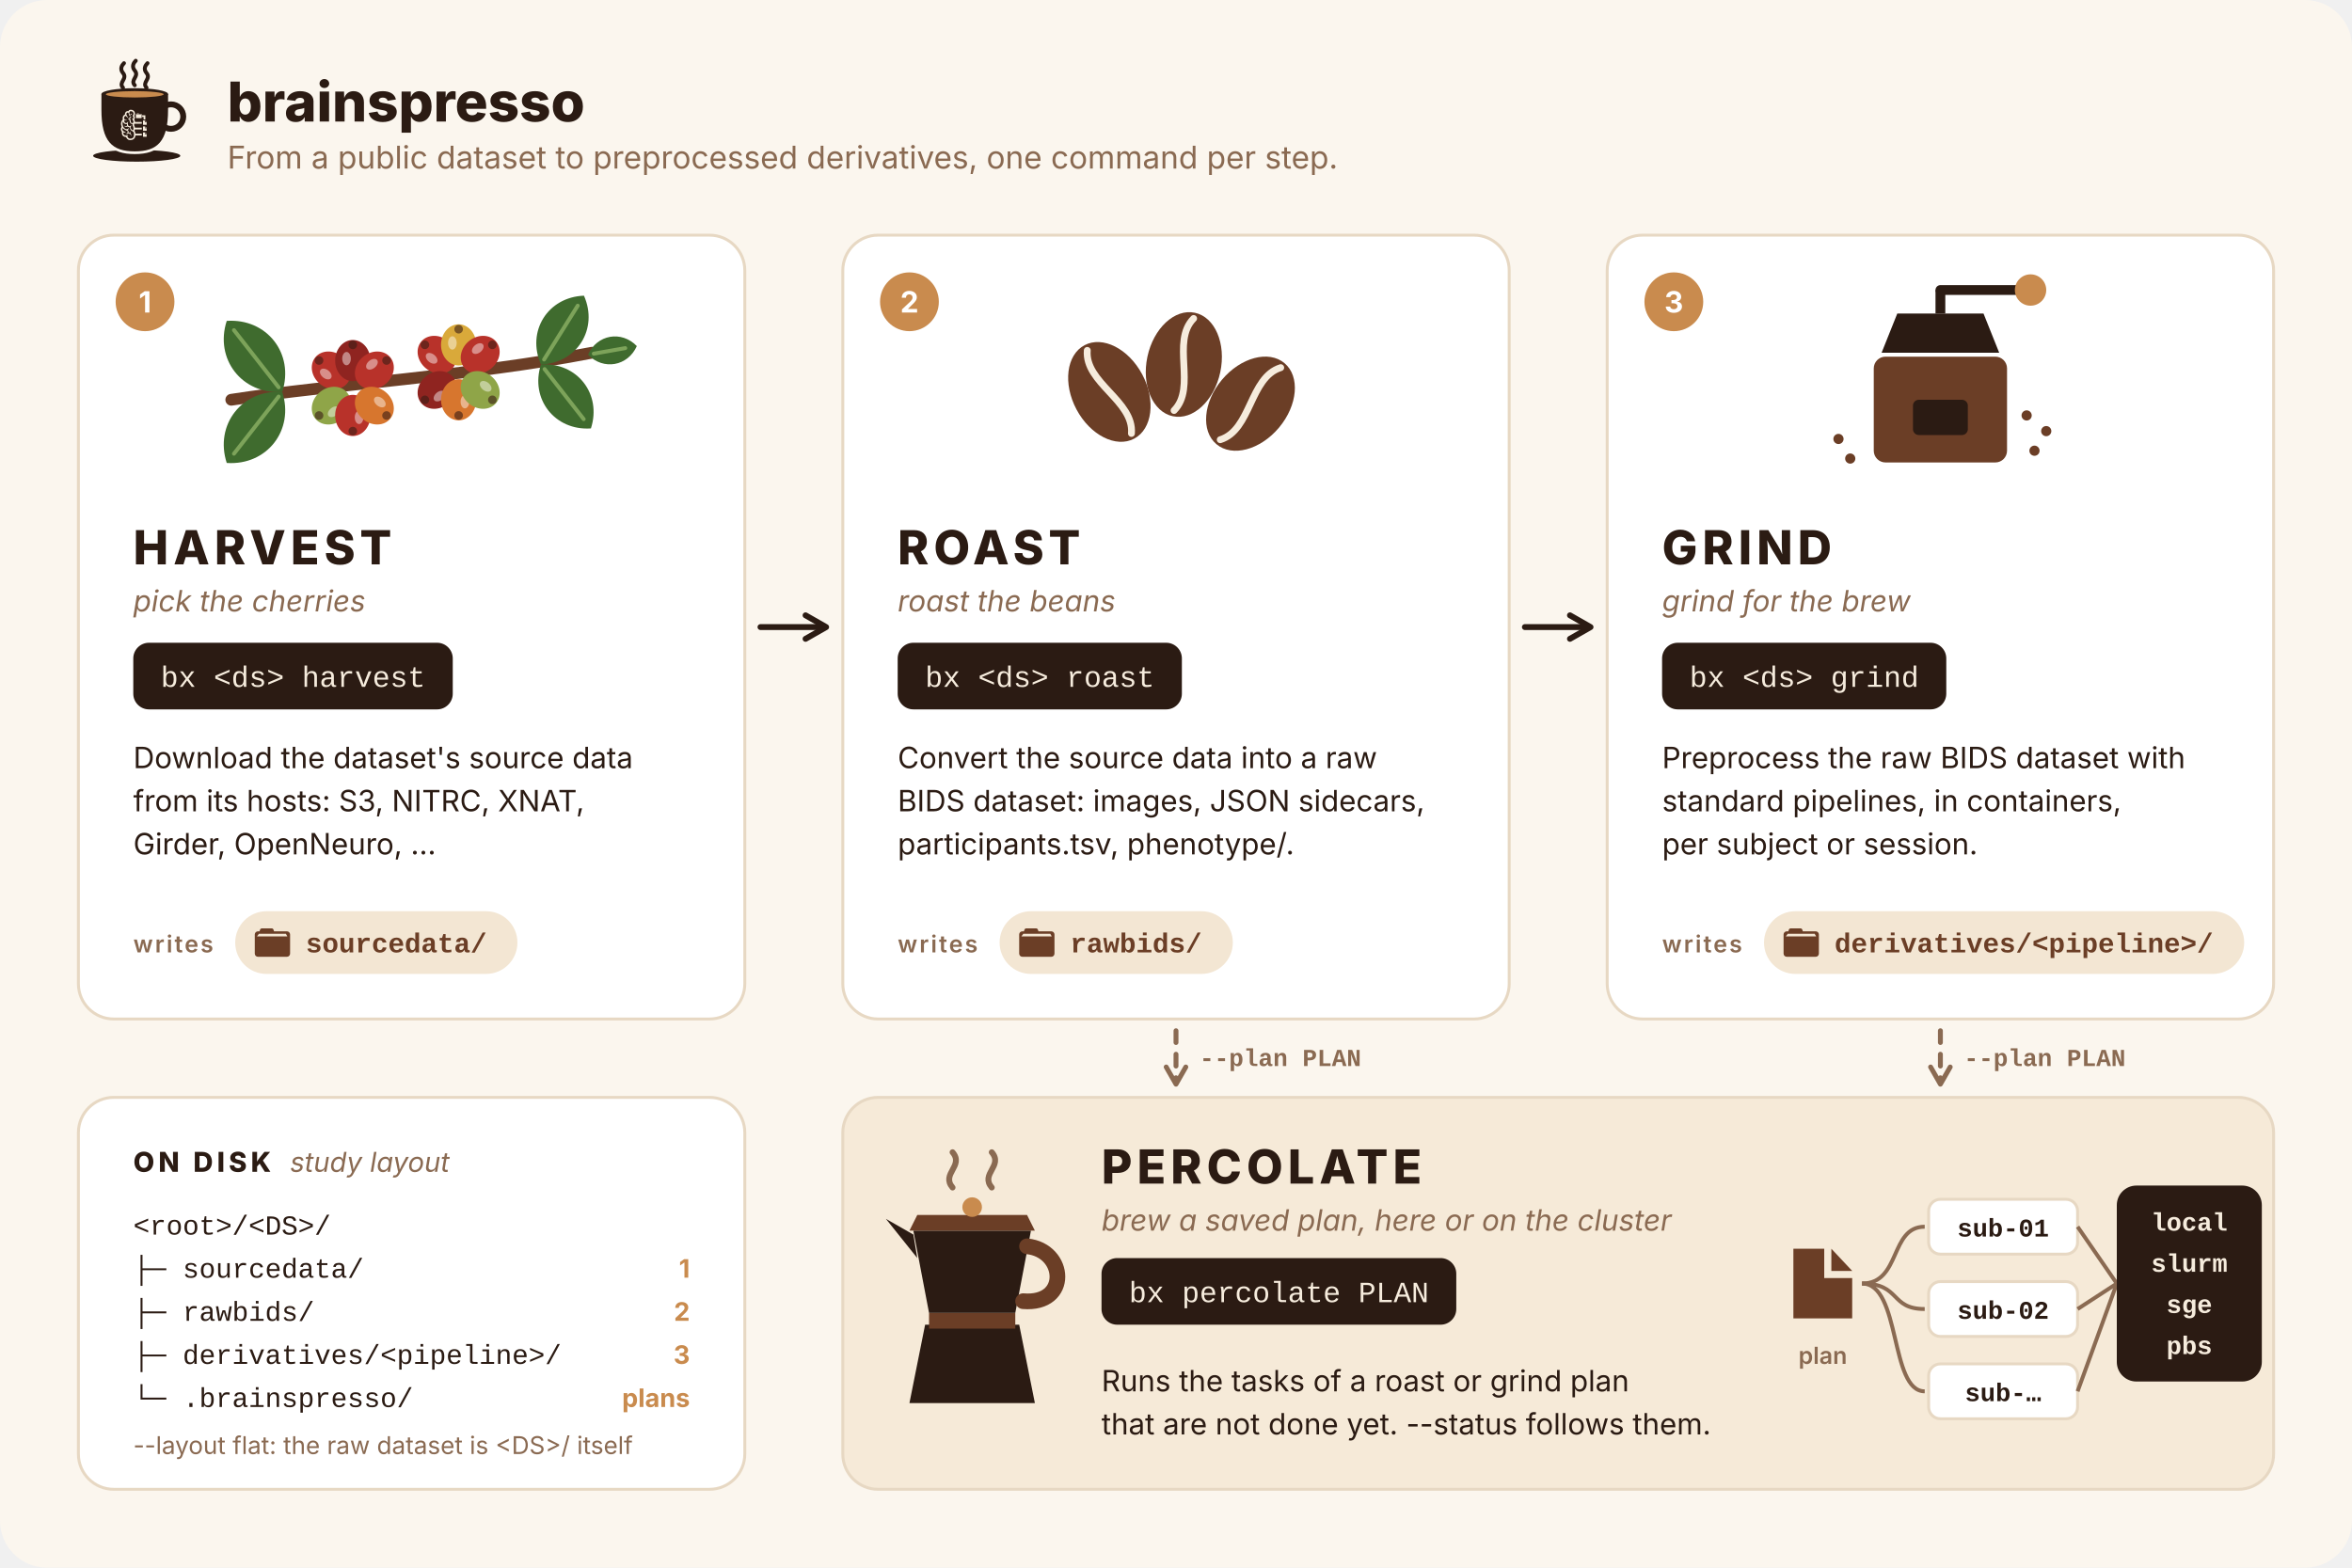
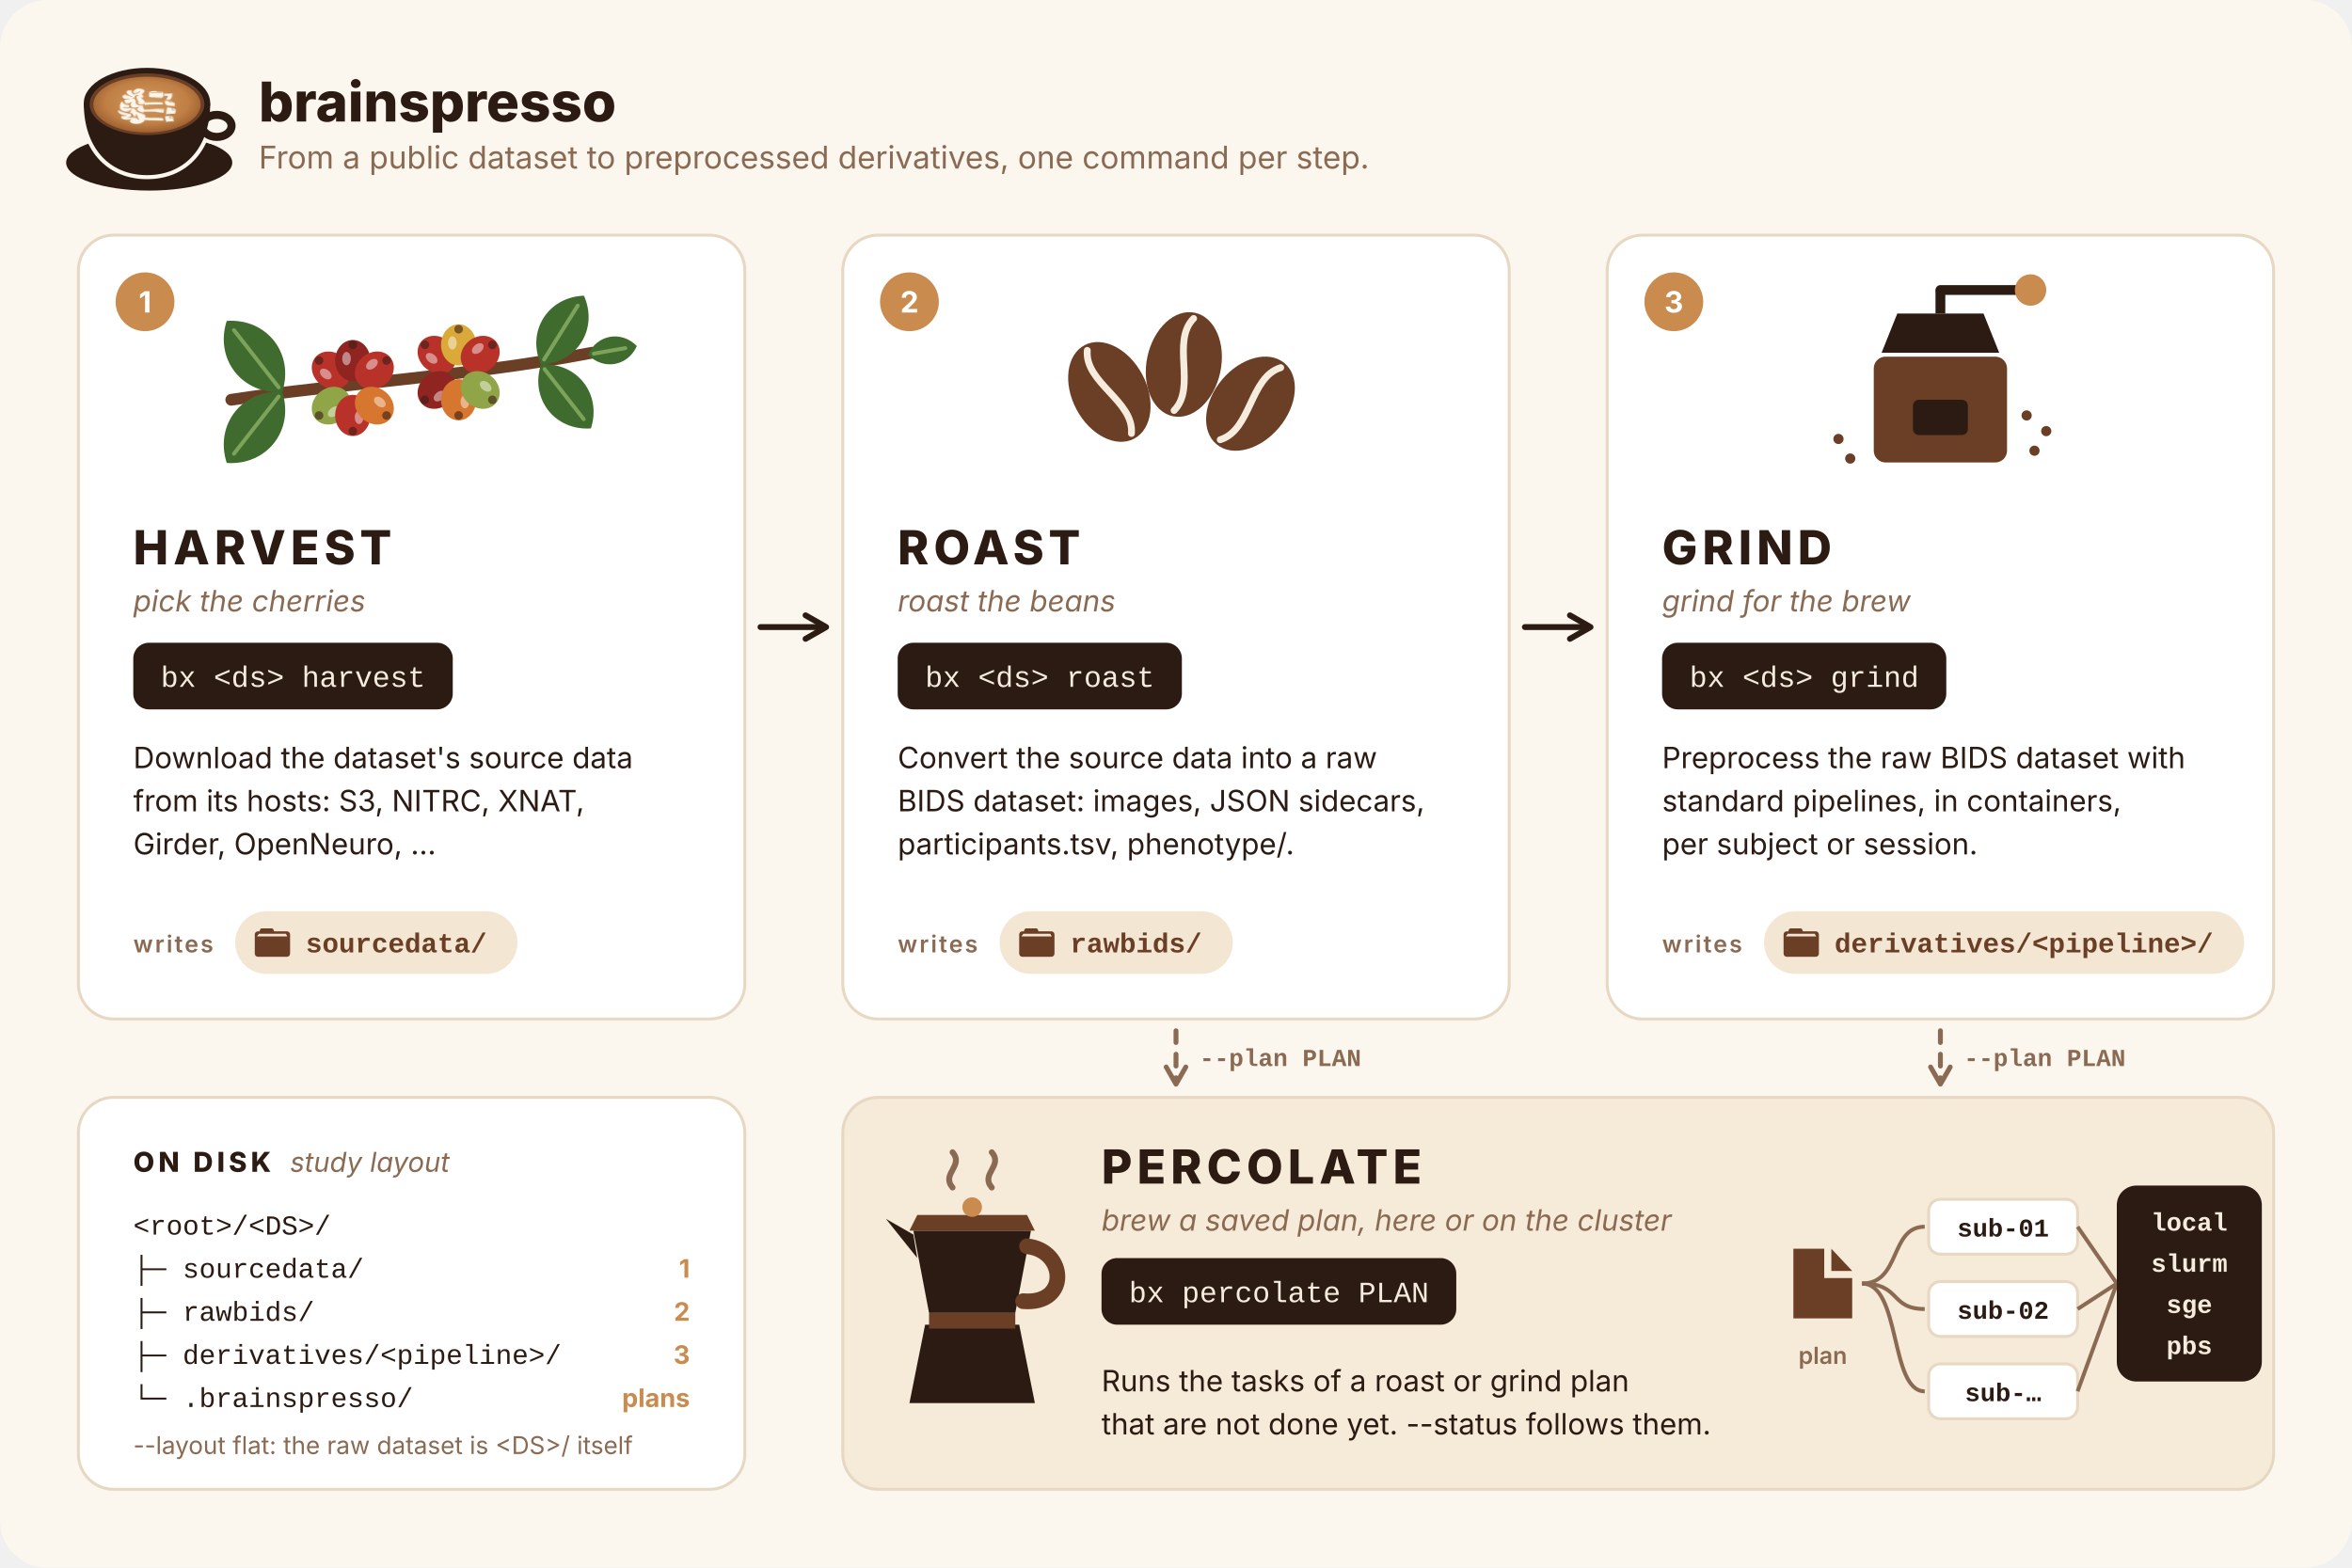
<svg xmlns="http://www.w3.org/2000/svg" viewBox="0 0 1200 800" width="1200" height="800" role="img" aria-labelledby="dg-title dg-desc">
  <style>.g-ink{fill:#6b3e26}</style>
  <defs>
    <marker id="head" viewBox="0 0 10 10" refX="7" refY="5" markerWidth="5" markerHeight="5" orient="auto-start-reverse">
      <path d="M1 1 L8 5 L1 9" fill="none" stroke="context-stroke" stroke-width="2" stroke-linecap="round" stroke-linejoin="round" />
    </marker>
  </defs>
  <rect width="1200" height="800" rx="24" fill="#fbf6ee" />
-   <svg viewBox="0 0 512 512" x="40" y="26" width="64" height="64" role="img" aria-hidden="true">
+   <svg viewBox="0 0 512 512" x="30" y="14" width="96" height="96" role="img" aria-hidden="true">
    <style>
    .ink{fill:#2b1b13} .ink-s{fill:none;stroke:#2b1b13}
    .cream{fill:#f6ecdd} .paper{fill:#f1e2cb} .crema{fill:#c98b4e} .fixed-ink{fill:#2b1b13}
    .glass{fill:#e6eceb} .coffee{fill:#6b3e26} .foam{fill:#fbf5ec}
    
  </style>
    <defs>
      <mask id="dg-saucer-gap" maskUnits="userSpaceOnUse" x="0" y="0" width="512" height="512">
        <rect width="512" height="512" fill="#fff" />
-         <path d="M94 176 H366 V240 C366 370 322 410 230 410 C138 410 94 370 94 240 Z" fill="#000" stroke="#000" stroke-width="22" stroke-linejoin="round" />
-         <circle cx="378" cy="268" r="50" fill="none" stroke="#000" stroke-width="44" />
+         <path d="M68 206 C68 326 136 402 240 402 C344 402 412 326 412 206 Z" fill="#000" stroke="#000" stroke-width="22" stroke-linejoin="round" />
+         <ellipse cx="240" cy="206" rx="172" ry="96" fill="#000" stroke="#000" stroke-width="22" />
+         <ellipse cx="430" cy="268" rx="40" ry="30" fill="none" stroke="#000" stroke-width="42" />
      </mask>
+       <filter id="dg-poured" x="-15%" y="-15%" width="130%" height="130%">
+         <feTurbulence type="fractalNoise" baseFrequency="0.016 0.024" numOctaves="2" seed="11" result="noise" />
+         <feDisplacementMap in="SourceGraphic" in2="noise" scale="16" xChannelSelector="R" yChannelSelector="G" result="wavy" />
+         <feGaussianBlur in="wavy" stdDeviation="1.0" result="foam" />
+         <feGaussianBlur in="wavy" stdDeviation="4.0" result="spread" />
+         <feComponentTransfer in="spread" result="halo">
+           <feFuncA type="linear" slope="0.3" />
+         </feComponentTransfer>
+         <feMerge>
+           <feMergeNode in="halo" />
+           <feMergeNode in="foam" />
+         </feMerge>
+       </filter>
+       <radialGradient id="dg-latte" cx="50%" cy="46%" r="55%">
+         <stop offset="0" stop-color="#d39a5e" />
+         <stop offset=".7" stop-color="#bf7f45" />
+         <stop offset="1" stop-color="#9d5f2f" />
+       </radialGradient>
    </defs>
    <g>
-       <path class="ink-s" stroke-width="16" stroke-linecap="round" d="M182 150 c-20 -22 20 -36 0 -60 c-14 -17 -4 -32 4 -40" />
-       <path class="ink-s" stroke-width="16" stroke-linecap="round" d="M230 140 c-20 -22 20 -36 0 -60 c-14 -17 -4 -32 4 -40" />
-       <path class="ink-s" stroke-width="16" stroke-linecap="round" d="M278 150 c-20 -22 20 -36 0 -60 c-14 -17 -4 -32 4 -40" />
-       <ellipse class="ink" cx="238" cy="428" rx="178" ry="24" mask="url(#dg-saucer-gap)" />
-       <circle class="ink-s" cx="378" cy="268" r="50" stroke-width="24" />
-       <path class="ink" d="M94 176 H366 V240 C366 370 322 410 230 410 C138 410 94 370 94 240 Z" />
-       <ellipse class="ink" cx="230" cy="176" rx="136" ry="24" />
-       <ellipse class="crema" cx="230" cy="177" rx="118" ry="13" />
-       <g class="cream" transform="translate(173.37 240.00) scale(0.5805)">
-         <path d="M147.27,98.15V85.94H99a16.35,16.35,0,0,0-1.1-7.81c-1.37-3.24-3.18-7.09-4.5-9.81,2.73-3.16,5.34-7.95,4.88-13.57a27.26,27.26,0,0,0-3.62-11.52c3-5.72,8-18.19.86-29.78C89.66,3.91,80.08,1.16,74.9.38,67.77-.7,61.14.56,57.6,3.66a26.25,26.25,0,0,0-5.39,6.5C46.34,9,38.3,9.74,32.72,17.42a22.13,22.13,0,0,0-4,16.11A25.47,25.47,0,0,0,12.81,55.59,28,28,0,0,0,14.3,68.36C6.77,74.8-1.95,88,2,107a76.71,76.71,0,0,0,3.47,12.74C2.94,124-1,132.1.22,140.52c1,6.71,4.89,12,7.48,14.9-1,5.81-2.09,18.51,6.18,27.49,6.82,7.37,16.23,8.61,22.51,8.46,2.54,7,9.24,20,24.54,21.85a54.14,54.14,0,0,0,6.06.38c16.88,0,27.45-9.2,31.57-17.82a45.94,45.94,0,0,0,4.15-15.18h44.56V168.39H102.5c-.1-.69-.15-1.35-.27-2-1.52-9.6-3.86-15.09-6.34-18.1a66.62,66.62,0,0,0,2.51-10h48.87V126H98.82v-.09a53.7,53.7,0,0,0-6.34-18.65,21.52,21.52,0,0,0,2.27-9.13ZM23.1,56.47c.7-8.19,5.77-11.76,9.27-13.26,5.62,0,12.41,16,21.17,13.26C48.22,52,44.78,48.14,39.65,35.11c-.09-.24-2.46-6.28,1.41-11.62,3.39-4.67,8.56-3.52,10.71-2.78,5.58,3.13,3,23.47,10.08,20.5s17.58-9,14.84-15.34C73.6,26.22,67.08,38,62.11,33c-4.17-4.17-3.22-12-2-15.62a16.41,16.41,0,0,1,4.25-5.93c.63-.49,4.15-1.67,9.39-.78,3.32.57,9.37,2.38,12.94,8.19,5.84,9.53-2.33,21.49-2.4,21.59a5.23,5.23,0,0,0,.3,6.34A16.9,16.9,0,0,1,88,55.57c.33,4.18-3.94,7.49-4,7.49-2.63.44-5.68-5.6-5.68-5.6a27.46,27.46,0,0,0,4.14,12.08s3.67,7.35,5.88,12.59c.92,2.19.08,5.47-1.39,8.4a.2.2,0,0,1,0-.08c-3.44,3.74-8.61,4.6-12.76,1.87s-3.81-5.83-5.83-15.72a38.21,38.21,0,0,0-1-3.86h0S64.57,61.9,66,56.74c1-3.53,3.39-6.75,9.64-6.18-3.36-5.85-10.46-4.76-13.83-.24-3,4.09-2.92,10.21-1.89,13.16-7-3.83-12.06,1.94-12.06,1.94s6.33.14,10.12,4.16c1.9,2,3,4.53,3.85,12s5.6,15.51,11.48,17.51A27.25,27.25,0,0,0,84,100.53a16,16,0,0,1-1.81,4,5.23,5.23,0,0,0,0,5.8,43.79,43.79,0,0,1,6.3,17c.86,6.5-1.22,14-2.59,18-7.83-1.29-16.46-11.92-17.52-19.37A12.54,12.54,0,0,0,67.29,122h.14c4.87-.51,5.52-14.13,5.52-14.13S66.4,119.41,56.26,115c-5.75-2.59-7.18-12.48-7.75-18.36-.55-5.72,3.49-13,3.71-13.47-.38.23-6.64,4.09-8.59,7.29s-5,4.18-11.62,2.6S21.4,78.61,25.06,73.39a5.28,5.28,0,0,0,.28-.48,3.54,3.54,0,0,0,.27-.32c2.31-1.76,12.12,3.12,18-2.67-13.62,0-19.22-4.35-19.22-4.35C23.76,64.45,22.66,61.63,23.1,56.47ZM89.22,191.33c-3.1,6.51-12,13.47-27,11.64-11.62-1.43-15.81-13.78-16.77-17.24a73.64,73.64,0,0,0,6.1-8.35A114.87,114.87,0,0,1,38,180.94c-3.81.31-11.69.23-16.55-5C17,171.08,17,163.76,17.57,159.27c6.25,2.22,12.54,1.84,17.89-3.87-6.23.19-13.64-1.28-19.49-6.27-1.5-1.52-4.88-5.37-5.52-10-.56-3.9.89-8.21,2.49-11.49,2.65,5.58,10.86,10.21,17.36,14.31,7.26,4.59,17.35,5.56,17.77,11.75.94,13.28-17.51,17.91-17.51,17.91,6.46-.06,16.54-1.52,19.65-5.1,3.84-.38,10,1.44,14.8,5.08,5.92,4.5,9.08,14.44,9.08,14.44,1.62-6.49-2.87-14.91-5.73-19.7s-3-14.15-3-14.15-4.31,6.12-3.73,11.2c-1.51-1.81-5.34-2.34-8.23-2.49A22.57,22.57,0,0,0,54.59,152c-.17-2.62-3.37-5.73-7.6-8.7,6.49-1.85,10.89-12.4,4.87-14.67,0,2-3.37,10.67-17.28,7.47-.8-.4-1.56-.76-2.28-1.11a34.41,34.41,0,0,1-15.59-15.16c-.55-1.22-1-2.36-1.48-3.58-.38-.82-1.51-3.62-3.13-11.4-2.13-10.28.46-17.75,3.74-22.74-.48,8.42,7.79,15.35,13.45,17.93,6.3,2.85,13.2-1.59,13.62,2.15s2,4.72.57,8.89-10,6.16-19.64,1.15c-.29,9,21.22,9.6,24.52,5.73,1.16,3.74,9.33,3.74,13.07,6.75s4.87,16.34,9.31,19.94,13.78,7.6,18.65,13.34c.14.15.25.28.36.42A51.81,51.81,0,0,1,92,168C93.43,176.66,92.48,184.51,89.22,191.33Z" />
-         <polygon points="181.32 85.18 181.32 85.21 172.16 85.21 172.16 75.44 181.32 85.18" />
-         <polygon points="169.03 88.34 181.32 88.34 181.32 106.07 155.47 106.07 155.47 75.44 169.03 75.44 169.03 88.34" />
-         <polygon points="181.32 127.09 181.32 127.13 172.16 127.13 172.16 117.35 181.32 127.09" />
-         <polygon points="169.03 130.25 181.32 130.25 181.32 147.99 155.47 147.99 155.47 117.35 169.03 117.35 169.03 130.25" />
-         <polygon points="181.32 169.24 181.32 169.28 172.16 169.28 172.16 159.5 181.32 169.24" />
-         <polygon points="169.03 172.4 181.32 172.4 181.32 190.13 155.47 190.13 155.47 159.5 169.03 159.5 169.03 172.4" />
-         <path d="M142.7,29.61H127.82l-.61-1.85A2.3,2.3,0,0,0,125,26.18H113.83a2.3,2.3,0,0,0-2.19,1.6l-.59,1.83h-1.83a3.65,3.65,0,0,0-3.65,3.64V55.31A3.65,3.65,0,0,0,109.22,59H142.7a3.63,3.63,0,0,0,3.63-3.64V33.25A3.63,3.63,0,0,0,142.7,29.61Zm-34.56,5.83,2.23-3H141.5l1.65,3Z" />
-         <polygon points="172.06 38.9 172.06 68.3 159.85 68.3 159.85 51.11 149.43 51.11 149.43 38.9 172.06 38.9" />
+       <ellipse class="ink" cx="246" cy="368" rx="226" ry="76" mask="url(#dg-saucer-gap)" />
+       <ellipse class="ink-s" cx="430" cy="268" rx="40" ry="30" stroke-width="22" />
+       <path class="ink" d="M68 206 C68 326 136 402 240 402 C344 402 412 326 412 206 Z" />
+       <ellipse class="ink" cx="240" cy="206" rx="172" ry="96" />
+       <ellipse class="coffee" cx="240" cy="209" rx="156" ry="84" />
+       <ellipse fill="url(#dg-latte)" cx="240" cy="210" rx="146" ry="76" />
+       <g filter="url(#dg-poured)" transform="translate(240 214) scale(1 0.558) translate(-240 -214)">
+         <g class="foam" transform="translate(152.51 118.00) scale(0.8989)">
+           <path fill-rule="evenodd" d="M23.1,56.47c.7-8.19,5.77-11.76,9.27-13.26,5.62,0,12.41,16,21.17,13.26C48.22,52,44.78,48.14,39.65,35.11c-.09-.24-2.46-6.28,1.41-11.62,3.39-4.67,8.56-3.52,10.71-2.78,5.58,3.13,3,23.47,10.08,20.5s17.58-9,14.84-15.34C73.6,26.22,67.08,38,62.11,33c-4.17-4.17-3.22-12-2-15.62a16.41,16.41,0,0,1,4.25-5.93c.63-.49,4.15-1.67,9.39-.78,3.32.57,9.37,2.38,12.94,8.19,5.84,9.53-2.33,21.49-2.4,21.59a5.23,5.23,0,0,0,.3,6.34A16.9,16.9,0,0,1,88,55.57c.33,4.18-3.94,7.49-4,7.49-2.63.44-5.68-5.6-5.68-5.6a27.46,27.46,0,0,0,4.14,12.08s3.67,7.35,5.88,12.59c.92,2.19.08,5.47-1.39,8.4a.2.2,0,0,1,0-.08c-3.44,3.74-8.61,4.6-12.76,1.87s-3.81-5.83-5.83-15.72a38.21,38.21,0,0,0-1-3.86h0S64.57,61.9,66,56.74c1-3.53,3.39-6.75,9.64-6.18-3.36-5.85-10.46-4.76-13.83-.24-3,4.09-2.92,10.21-1.89,13.16-7-3.83-12.06,1.94-12.06,1.94s6.33.14,10.12,4.16c1.9,2,3,4.53,3.85,12s5.6,15.51,11.48,17.51A27.25,27.25,0,0,0,84,100.53a16,16,0,0,1-1.81,4,5.23,5.23,0,0,0,0,5.8,43.79,43.79,0,0,1,6.3,17c.86,6.5-1.22,14-2.59,18-7.83-1.29-16.46-11.92-17.52-19.37A12.54,12.54,0,0,0,67.29,122h.14c4.87-.51,5.52-14.13,5.52-14.13S66.4,119.41,56.26,115c-5.75-2.59-7.18-12.48-7.75-18.36-.55-5.72,3.49-13,3.71-13.47-.38.23-6.64,4.09-8.59,7.29s-5,4.18-11.62,2.6S21.4,78.61,25.06,73.39a5.28,5.28,0,0,0,.28-.48,3.54,3.54,0,0,0,.27-.32c2.31-1.76,12.12,3.12,18-2.67-13.62,0-19.22-4.35-19.22-4.35C23.76,64.45,22.66,61.63,23.1,56.47ZM89.22,191.33c-3.1,6.51-12,13.47-27,11.64-11.62-1.43-15.81-13.78-16.77-17.24a73.64,73.64,0,0,0,6.1-8.35A114.87,114.87,0,0,1,38,180.94c-3.81.31-11.69.23-16.55-5C17,171.08,17,163.76,17.57,159.27c6.25,2.22,12.54,1.84,17.89-3.87-6.23.19-13.64-1.28-19.49-6.27-1.5-1.52-4.88-5.37-5.52-10-.56-3.9.89-8.21,2.49-11.49,2.65,5.58,10.86,10.21,17.36,14.31,7.26,4.59,17.35,5.56,17.77,11.75.94,13.28-17.51,17.91-17.51,17.91,6.46-.06,16.54-1.52,19.65-5.1,3.84-.38,10,1.44,14.8,5.08,5.92,4.5,9.08,14.44,9.08,14.44,1.62-6.49-2.87-14.91-5.73-19.7s-3-14.15-3-14.15-4.31,6.12-3.73,11.2c-1.51-1.81-5.34-2.34-8.23-2.49A22.57,22.57,0,0,0,54.59,152c-.17-2.62-3.37-5.73-7.6-8.7,6.49-1.85,10.89-12.4,4.87-14.67,0,2-3.37,10.67-17.28,7.47-.8-.4-1.56-.76-2.28-1.11a34.41,34.41,0,0,1-15.59-15.16c-.55-1.22-1-2.36-1.48-3.58-.38-.82-1.51-3.62-3.13-11.4-2.13-10.28.46-17.75,3.74-22.74-.48,8.42,7.79,15.35,13.45,17.93,6.3,2.85,13.2-1.59,13.62,2.15s2,4.72.57,8.89-10,6.16-19.64,1.15c-.29,9,21.22,9.6,24.52,5.73,1.16,3.74,9.33,3.74,13.07,6.75s4.87,16.34,9.31,19.94,13.78,7.6,18.65,13.34c.14.15.25.28.36.42A51.81,51.81,0,0,1,92,168C93.43,176.66,92.48,184.51,89.22,191.33Z" />
+           <rect x="88" y="85.94" width="59.27" height="12.21" />
+           <rect x="88" y="126" width="59.27" height="12.21" />
+           <rect x="88" y="168.39" width="59.27" height="12.21" />
+           <polygon points="181.32 85.18 181.32 85.21 172.16 85.21 172.16 75.44 181.32 85.18" />
+           <polygon points="169.03 88.34 181.32 88.34 181.32 106.07 155.47 106.07 155.47 75.44 169.03 75.44 169.03 88.34" />
+           <polygon points="181.32 127.09 181.32 127.13 172.16 127.13 172.16 117.35 181.32 127.09" />
+           <polygon points="169.03 130.25 181.32 130.25 181.32 147.99 155.47 147.99 155.47 117.35 169.03 117.35 169.03 130.25" />
+           <polygon points="181.32 169.24 181.32 169.28 172.16 169.28 172.16 159.5 181.32 169.24" />
+           <polygon points="169.03 172.4 181.32 172.4 181.32 190.13 155.47 190.13 155.47 159.5 169.03 159.5 169.03 172.4" />
+           <path d="M142.7,29.61H127.82l-.61-1.85A2.3,2.3,0,0,0,125,26.18H113.83a2.3,2.3,0,0,0-2.19,1.6l-.59,1.83h-1.83a3.65,3.65,0,0,0-3.65,3.64V55.31A3.65,3.65,0,0,0,109.22,59H142.7a3.63,3.63,0,0,0,3.63-3.64V33.25A3.63,3.63,0,0,0,142.7,29.61Zm-34.56,5.83,2.23-3H141.5l1.65,3Z" />
+           <polygon points="172.06 38.9 172.06 68.3 159.85 68.3 159.85 51.11 149.43 51.11 149.43 38.9 172.06 38.9" />
+         </g>
      </g>
    </g>
  </svg>
-   <text x="116" y="62" font-family="Inter, 'Helvetica Neue', Helvetica, Arial, sans-serif" font-size="28" font-weight="800" fill="#2b1b13" text-anchor="start">brainspresso</text>
-   <text x="116" y="86" font-family="Inter, 'Helvetica Neue', Helvetica, Arial, sans-serif" font-size="16" font-weight="400" fill="#8a6a52" text-anchor="start">From a public dataset to preprocessed derivatives, one command per step.</text>
+   <text x="132" y="62" font-family="Inter, 'Helvetica Neue', Helvetica, Arial, sans-serif" font-size="28" font-weight="800" fill="#2b1b13" text-anchor="start">brainspresso</text>
+   <text x="132" y="86" font-family="Inter, 'Helvetica Neue', Helvetica, Arial, sans-serif" font-size="16" font-weight="400" fill="#8a6a52" text-anchor="start">From a public dataset to preprocessed derivatives, one command per step.</text>
  <rect x="40" y="120" width="340" height="400" rx="18" fill="#ffffff" stroke="#e7d8c3" stroke-width="1.5" />
  <g transform="translate(210.0 194)">
    <path d="M-92 10 C-40 2 30 -2 92 -14" fill="none" stroke="#6b3e26" stroke-width="6" stroke-linecap="round" />
    <g transform="translate(-66 6) rotate(-128)">
      <path d="M0 0 C11.5 -17.0 34.5 -17.0 46.0 0 C34.5 17.0 11.5 17.0 0 0Z" fill="#3f6b2e" />
      <path d="M3 0 L40.0 0" stroke="#7da35a" stroke-width="2" stroke-linecap="round" />
    </g>
    <g transform="translate(-66 6) rotate(128)">
      <path d="M0 0 C11.5 -17.0 34.5 -17.0 46.0 0 C34.5 17.0 11.5 17.0 0 0Z" fill="#3f6b2e" />
      <path d="M3 0 L40.0 0" stroke="#7da35a" stroke-width="2" stroke-linecap="round" />
    </g>
    <g transform="translate(66 -8) rotate(-58)">
      <path d="M0 0 C10.35 -15.3 31.05 -15.3 41.4 0 C31.05 15.3 10.35 15.3 0 0Z" fill="#3f6b2e" />
      <path d="M3 0 L35.4 0" stroke="#7da35a" stroke-width="2" stroke-linecap="round" />
    </g>
    <g transform="translate(66 -8) rotate(52)">
      <path d="M0 0 C10.35 -15.3 31.05 -15.3 41.4 0 C31.05 15.3 10.35 15.3 0 0Z" fill="#3f6b2e" />
      <path d="M3 0 L35.4 0" stroke="#7da35a" stroke-width="2" stroke-linecap="round" />
    </g>
    <g transform="translate(90 -13) rotate(-10)">
      <path d="M0 0 C6.325 -9.35 18.975 -9.35 25.3 0 C18.975 9.35 6.325 9.35 0 0Z" fill="#3f6b2e" />
      <path d="M3 0 L19.3 0" stroke="#7da35a" stroke-width="2" stroke-linecap="round" />
    </g>
    <g transform="translate(-41 -5) rotate(-51)">
      <ellipse rx="9" ry="10.5" fill="#b8322a" />
      <circle cy="-8" r="2.2" fill="#3a1d14" opacity=".6" />
      <ellipse cx="-3.2" cy="-1" rx="2.2" ry="3.4" fill="#fff" opacity=".45" />
    </g>
    <g transform="translate(-30 -10) rotate(0)">
      <ellipse rx="9" ry="10.5" fill="#8f2420" />
      <circle cy="-8" r="2.2" fill="#3a1d14" opacity=".6" />
      <ellipse cx="-3.2" cy="-1" rx="2.2" ry="3.4" fill="#fff" opacity=".45" />
    </g>
    <g transform="translate(-19 -5) rotate(51)">
      <ellipse rx="9" ry="10.5" fill="#b8322a" />
      <circle cy="-8" r="2.2" fill="#3a1d14" opacity=".6" />
      <ellipse cx="-3.2" cy="-1" rx="2.2" ry="3.4" fill="#fff" opacity=".45" />
    </g>
    <g transform="translate(-41 13) rotate(-129)">
      <ellipse rx="9" ry="10.5" fill="#8fa548" />
      <circle cy="-8" r="2.2" fill="#3a1d14" opacity=".6" />
      <ellipse cx="-3.2" cy="-1" rx="2.2" ry="3.4" fill="#fff" opacity=".45" />
    </g>
    <g transform="translate(-30 18) rotate(180)">
      <ellipse rx="9" ry="10.5" fill="#b8322a" />
      <circle cy="-8" r="2.2" fill="#3a1d14" opacity=".6" />
      <ellipse cx="-3.2" cy="-1" rx="2.2" ry="3.4" fill="#fff" opacity=".45" />
    </g>
    <g transform="translate(-19 13) rotate(129)">
      <ellipse rx="9" ry="10.5" fill="#d7762e" />
      <circle cy="-8" r="2.2" fill="#3a1d14" opacity=".6" />
      <ellipse cx="-3.2" cy="-1" rx="2.2" ry="3.4" fill="#fff" opacity=".45" />
    </g>
    <g transform="translate(13 -13) rotate(-51)">
      <ellipse rx="9" ry="10.5" fill="#b8322a" />
      <circle cy="-8" r="2.2" fill="#3a1d14" opacity=".6" />
      <ellipse cx="-3.2" cy="-1" rx="2.2" ry="3.4" fill="#fff" opacity=".45" />
    </g>
    <g transform="translate(24 -18) rotate(0)">
      <ellipse rx="9" ry="10.5" fill="#d9a93a" />
      <circle cy="-8" r="2.2" fill="#3a1d14" opacity=".6" />
      <ellipse cx="-3.2" cy="-1" rx="2.2" ry="3.4" fill="#fff" opacity=".45" />
    </g>
    <g transform="translate(35 -13) rotate(51)">
      <ellipse rx="9" ry="10.5" fill="#b8322a" />
      <circle cy="-8" r="2.2" fill="#3a1d14" opacity=".6" />
      <ellipse cx="-3.2" cy="-1" rx="2.2" ry="3.4" fill="#fff" opacity=".45" />
    </g>
    <g transform="translate(13 5) rotate(-129)">
      <ellipse rx="9" ry="10.5" fill="#8f2420" />
      <circle cy="-8" r="2.2" fill="#3a1d14" opacity=".6" />
      <ellipse cx="-3.2" cy="-1" rx="2.2" ry="3.4" fill="#fff" opacity=".45" />
    </g>
    <g transform="translate(24 10) rotate(180)">
      <ellipse rx="9" ry="10.5" fill="#d7762e" />
      <circle cy="-8" r="2.2" fill="#3a1d14" opacity=".6" />
      <ellipse cx="-3.2" cy="-1" rx="2.2" ry="3.4" fill="#fff" opacity=".45" />
    </g>
    <g transform="translate(35 5) rotate(129)">
      <ellipse rx="9" ry="10.5" fill="#8fa548" />
      <circle cy="-8" r="2.2" fill="#3a1d14" opacity=".6" />
      <ellipse cx="-3.2" cy="-1" rx="2.2" ry="3.4" fill="#fff" opacity=".45" />
    </g>
  </g>
  <circle cx="74" cy="154" r="15" fill="#c98b4e" />
  <text x="74" y="159.5" font-family="Inter, 'Helvetica Neue', Helvetica, Arial, sans-serif" font-size="15" font-weight="700" fill="#ffffff" text-anchor="middle">1</text>
  <text x="68" y="288" font-family="Inter, 'Helvetica Neue', Helvetica, Arial, sans-serif" font-size="24" font-weight="800" fill="#2b1b13" text-anchor="start" letter-spacing="2.5">HARVEST</text>
  <text x="68" y="312" font-family="Inter, 'Helvetica Neue', Helvetica, Arial, sans-serif" font-size="15" font-weight="400" fill="#8a6a52" text-anchor="start" font-style="italic">pick the cherries</text>
  <rect x="68" y="328" width="163" height="34" rx="8" fill="#2b1b13" />
  <text x="82" y="350.5" font-family="ui-monospace, 'SF Mono', Menlo, Consolas, 'Liberation Mono', monospace" font-size="15" font-weight="500" fill="#f6ecdd" text-anchor="start">bx &lt;ds&gt; harvest</text>
  <text x="68" y="392" font-family="Inter, 'Helvetica Neue', Helvetica, Arial, sans-serif" font-size="15" font-weight="400" fill="#2b1b13" text-anchor="start">Download the dataset's source data</text>
  <text x="68" y="414" font-family="Inter, 'Helvetica Neue', Helvetica, Arial, sans-serif" font-size="15" font-weight="400" fill="#2b1b13" text-anchor="start">from its hosts: S3, NITRC, XNAT,</text>
  <text x="68" y="436" font-family="Inter, 'Helvetica Neue', Helvetica, Arial, sans-serif" font-size="15" font-weight="400" fill="#2b1b13" text-anchor="start">Girder, OpenNeuro, …</text>
  <text x="68" y="486" font-family="Inter, 'Helvetica Neue', Helvetica, Arial, sans-serif" font-size="12" font-weight="600" fill="#8a6a52" text-anchor="start" letter-spacing="1">writes</text>
  <rect x="120" y="465" width="144" height="32" rx="16" fill="#f3e6d3" />
  <g class="g-ink" transform="translate(139.0 481.0) rotate(0) scale(0.4419) translate(-20.36 -16.41)">
    <path transform="translate(-105.6 -26.18)" d="M142.7,29.61H127.82l-.61-1.85A2.3,2.3,0,0,0,125,26.18H113.83a2.3,2.3,0,0,0-2.19,1.6l-.59,1.83h-1.83a3.65,3.65,0,0,0-3.65,3.64V55.31A3.65,3.65,0,0,0,109.22,59H142.7a3.63,3.63,0,0,0,3.63-3.64V33.25A3.63,3.63,0,0,0,142.7,29.61Zm-34.56,5.83,2.23-3H141.5l1.65,3Z" />
  </g>
  <text x="156" y="486" font-family="ui-monospace, 'SF Mono', Menlo, Consolas, 'Liberation Mono', monospace" font-size="14" font-weight="600" fill="#6b3e26" text-anchor="start">sourcedata/</text>
  <rect x="430" y="120" width="340" height="400" rx="18" fill="#ffffff" stroke="#e7d8c3" stroke-width="1.5" />
  <g transform="translate(566.0 200) rotate(-28)">
    <ellipse rx="19" ry="27" fill="#6b3e26" />
    <path d="M0 -24 C-9 -10 9 10 0 24" stroke="#f6ecdd" stroke-width="3.5" fill="none" stroke-linecap="round" />
  </g>
  <g transform="translate(604.0 186) rotate(12)">
    <ellipse rx="19" ry="27" fill="#6b3e26" />
    <path d="M0 -24 C-9 -10 9 10 0 24" stroke="#f6ecdd" stroke-width="3.5" fill="none" stroke-linecap="round" />
  </g>
  <g transform="translate(638.0 206) rotate(40)">
    <ellipse rx="19" ry="27" fill="#6b3e26" />
    <path d="M0 -24 C-9 -10 9 10 0 24" stroke="#f6ecdd" stroke-width="3.5" fill="none" stroke-linecap="round" />
  </g>
  <circle cx="464" cy="154" r="15" fill="#c98b4e" />
  <text x="464" y="159.5" font-family="Inter, 'Helvetica Neue', Helvetica, Arial, sans-serif" font-size="15" font-weight="700" fill="#ffffff" text-anchor="middle">2</text>
  <text x="458" y="288" font-family="Inter, 'Helvetica Neue', Helvetica, Arial, sans-serif" font-size="24" font-weight="800" fill="#2b1b13" text-anchor="start" letter-spacing="2.5">ROAST</text>
  <text x="458" y="312" font-family="Inter, 'Helvetica Neue', Helvetica, Arial, sans-serif" font-size="15" font-weight="400" fill="#8a6a52" text-anchor="start" font-style="italic">roast the beans</text>
  <rect x="458" y="328" width="145" height="34" rx="8" fill="#2b1b13" />
  <text x="472" y="350.5" font-family="ui-monospace, 'SF Mono', Menlo, Consolas, 'Liberation Mono', monospace" font-size="15" font-weight="500" fill="#f6ecdd" text-anchor="start">bx &lt;ds&gt; roast</text>
  <text x="458" y="392" font-family="Inter, 'Helvetica Neue', Helvetica, Arial, sans-serif" font-size="15" font-weight="400" fill="#2b1b13" text-anchor="start">Convert the source data into a raw</text>
  <text x="458" y="414" font-family="Inter, 'Helvetica Neue', Helvetica, Arial, sans-serif" font-size="15" font-weight="400" fill="#2b1b13" text-anchor="start">BIDS dataset: images, JSON sidecars,</text>
  <text x="458" y="436" font-family="Inter, 'Helvetica Neue', Helvetica, Arial, sans-serif" font-size="15" font-weight="400" fill="#2b1b13" text-anchor="start">participants.tsv, phenotype/.</text>
  <text x="458" y="486" font-family="Inter, 'Helvetica Neue', Helvetica, Arial, sans-serif" font-size="12" font-weight="600" fill="#8a6a52" text-anchor="start" letter-spacing="1">writes</text>
  <rect x="510" y="465" width="119" height="32" rx="16" fill="#f3e6d3" />
  <g class="g-ink" transform="translate(529.0 481.0) rotate(0) scale(0.4419) translate(-20.36 -16.41)">
    <path transform="translate(-105.6 -26.18)" d="M142.7,29.61H127.82l-.61-1.85A2.3,2.3,0,0,0,125,26.18H113.83a2.3,2.3,0,0,0-2.19,1.6l-.59,1.83h-1.83a3.65,3.65,0,0,0-3.65,3.64V55.31A3.65,3.65,0,0,0,109.22,59H142.7a3.63,3.63,0,0,0,3.63-3.64V33.25A3.63,3.63,0,0,0,142.7,29.61Zm-34.56,5.83,2.23-3H141.5l1.65,3Z" />
  </g>
  <text x="546" y="486" font-family="ui-monospace, 'SF Mono', Menlo, Consolas, 'Liberation Mono', monospace" font-size="14" font-weight="600" fill="#6b3e26" text-anchor="start">rawbids/</text>
  <rect x="820" y="120" width="340" height="400" rx="18" fill="#ffffff" stroke="#e7d8c3" stroke-width="1.5" />
  <g transform="translate(990.0 194)">
    <path d="M-30 -14 L30 -14 L22 -34 L-22 -34 Z" fill="#2b1b13" />
    <rect x="-34" y="-12" width="68" height="54" rx="6" fill="#6b3e26" />
    <rect x="-14" y="10" width="28" height="18" rx="3" fill="#2b1b13" />
    <line x1="0" y1="-34" x2="0" y2="-46" stroke="#2b1b13" stroke-width="5" />
    <line x1="0" y1="-46" x2="46" y2="-46" stroke="#2b1b13" stroke-width="5" stroke-linecap="round" />
    <circle cx="46" cy="-46" r="8" fill="#c98b4e" />
    <circle cx="-46" cy="40" r="2.6" fill="#6b3e26" />
    <circle cx="-52" cy="30" r="2.6" fill="#6b3e26" />
    <circle cx="48" cy="36" r="2.6" fill="#6b3e26" />
    <circle cx="54" cy="26" r="2.6" fill="#6b3e26" />
    <circle cx="44" cy="18" r="2.6" fill="#6b3e26" />
  </g>
  <circle cx="854" cy="154" r="15" fill="#c98b4e" />
  <text x="854" y="159.5" font-family="Inter, 'Helvetica Neue', Helvetica, Arial, sans-serif" font-size="15" font-weight="700" fill="#ffffff" text-anchor="middle">3</text>
  <text x="848" y="288" font-family="Inter, 'Helvetica Neue', Helvetica, Arial, sans-serif" font-size="24" font-weight="800" fill="#2b1b13" text-anchor="start" letter-spacing="2.5">GRIND</text>
  <text x="848" y="312" font-family="Inter, 'Helvetica Neue', Helvetica, Arial, sans-serif" font-size="15" font-weight="400" fill="#8a6a52" text-anchor="start" font-style="italic">grind for the brew</text>
  <rect x="848" y="328" width="145" height="34" rx="8" fill="#2b1b13" />
  <text x="862" y="350.5" font-family="ui-monospace, 'SF Mono', Menlo, Consolas, 'Liberation Mono', monospace" font-size="15" font-weight="500" fill="#f6ecdd" text-anchor="start">bx &lt;ds&gt; grind</text>
  <text x="848" y="392" font-family="Inter, 'Helvetica Neue', Helvetica, Arial, sans-serif" font-size="15" font-weight="400" fill="#2b1b13" text-anchor="start">Preprocess the raw BIDS dataset with</text>
  <text x="848" y="414" font-family="Inter, 'Helvetica Neue', Helvetica, Arial, sans-serif" font-size="15" font-weight="400" fill="#2b1b13" text-anchor="start">standard pipelines, in containers,</text>
  <text x="848" y="436" font-family="Inter, 'Helvetica Neue', Helvetica, Arial, sans-serif" font-size="15" font-weight="400" fill="#2b1b13" text-anchor="start">per subject or session.</text>
  <text x="848" y="486" font-family="Inter, 'Helvetica Neue', Helvetica, Arial, sans-serif" font-size="12" font-weight="600" fill="#8a6a52" text-anchor="start" letter-spacing="1">writes</text>
  <rect x="900" y="465" width="245" height="32" rx="16" fill="#f3e6d3" />
  <g class="g-ink" transform="translate(919.0 481.0) rotate(0) scale(0.4419) translate(-20.36 -16.41)">
    <path transform="translate(-105.6 -26.18)" d="M142.7,29.61H127.82l-.61-1.85A2.3,2.3,0,0,0,125,26.18H113.83a2.3,2.3,0,0,0-2.19,1.6l-.59,1.83h-1.83a3.65,3.65,0,0,0-3.65,3.64V55.31A3.65,3.65,0,0,0,109.22,59H142.7a3.63,3.63,0,0,0,3.63-3.64V33.25A3.63,3.63,0,0,0,142.7,29.61Zm-34.56,5.83,2.23-3H141.5l1.65,3Z" />
  </g>
  <text x="936" y="486" font-family="ui-monospace, 'SF Mono', Menlo, Consolas, 'Liberation Mono', monospace" font-size="14" font-weight="600" fill="#6b3e26" text-anchor="start">derivatives/&lt;pipeline&gt;/</text>
  <line x1="388" y1="320" x2="420" y2="320" stroke="#2b1b13" stroke-width="3" stroke-linecap="round" marker-end="url(#head)" />
  <line x1="778" y1="320" x2="810" y2="320" stroke="#2b1b13" stroke-width="3" stroke-linecap="round" marker-end="url(#head)" />
  <rect x="40" y="560" width="340" height="200" rx="18" fill="#ffffff" stroke="#e7d8c3" stroke-width="1.5" />
  <text x="68" y="598" font-family="Inter, 'Helvetica Neue', Helvetica, Arial, sans-serif" font-size="14" font-weight="800" fill="#2b1b13" text-anchor="start" letter-spacing="2">ON DISK</text>
  <text x="148" y="598" font-family="Inter, 'Helvetica Neue', Helvetica, Arial, sans-serif" font-size="14" font-weight="400" fill="#8a6a52" text-anchor="start" font-style="italic">study layout</text>
  <text x="68" y="630" font-family="ui-monospace, 'SF Mono', Menlo, Consolas, 'Liberation Mono', monospace" font-size="14" font-weight="500" fill="#2b1b13" text-anchor="start">&lt;root&gt;/&lt;DS&gt;/</text>
  <text x="68" y="652" font-family="ui-monospace, 'SF Mono', Menlo, Consolas, 'Liberation Mono', monospace" font-size="14" font-weight="500" fill="#2b1b13" text-anchor="start">├─ sourcedata/</text>
  <text x="352" y="652" font-family="Inter, 'Helvetica Neue', Helvetica, Arial, sans-serif" font-size="13" font-weight="700" fill="#c98b4e" text-anchor="end">1</text>
  <text x="68" y="674" font-family="ui-monospace, 'SF Mono', Menlo, Consolas, 'Liberation Mono', monospace" font-size="14" font-weight="500" fill="#2b1b13" text-anchor="start">├─ rawbids/</text>
  <text x="352" y="674" font-family="Inter, 'Helvetica Neue', Helvetica, Arial, sans-serif" font-size="13" font-weight="700" fill="#c98b4e" text-anchor="end">2</text>
  <text x="68" y="696" font-family="ui-monospace, 'SF Mono', Menlo, Consolas, 'Liberation Mono', monospace" font-size="14" font-weight="500" fill="#2b1b13" text-anchor="start">├─ derivatives/&lt;pipeline&gt;/</text>
  <text x="352" y="696" font-family="Inter, 'Helvetica Neue', Helvetica, Arial, sans-serif" font-size="13" font-weight="700" fill="#c98b4e" text-anchor="end">3</text>
  <text x="68" y="718" font-family="ui-monospace, 'SF Mono', Menlo, Consolas, 'Liberation Mono', monospace" font-size="14" font-weight="500" fill="#2b1b13" text-anchor="start">└─ .brainspresso/</text>
  <text x="352" y="718" font-family="Inter, 'Helvetica Neue', Helvetica, Arial, sans-serif" font-size="13" font-weight="700" fill="#c98b4e" text-anchor="end">plans</text>
  <text x="68" y="742" font-family="Inter, 'Helvetica Neue', Helvetica, Arial, sans-serif" font-size="12.5" font-weight="400" fill="#8a6a52" text-anchor="start">--layout flat: the raw dataset is &lt;DS&gt;/ itself</text>
  <rect x="430" y="560" width="730" height="200" rx="18" fill="#f6ead8" stroke="#e7d8c3" stroke-width="1.5" />
  <g transform="translate(496 672)">
    <path d="M-24 4 L24 4 L32 44 L-32 44 Z" fill="#2b1b13" />
    <rect x="-22" y="-2" width="44" height="8" fill="#6b3e26" />
    <path d="M-22 -2 L22 -2 L30 -44 L-30 -44 Z" fill="#2b1b13" />
    <path d="M-32 -44 L32 -44 L28 -52 L-28 -52 Z" fill="#6b3e26" />
    <circle cx="0" cy="-56" r="5" fill="#c98b4e" />
    <path d="M-30 -42 L-44 -50 L-28 -30 Z" fill="#2b1b13" />
    <path d="M28 -36 C48 -34 50 -6 26 -8" fill="none" stroke="#6b3e26" stroke-width="8" stroke-linecap="round" />
    <path d="M-10 -66 c-6 -7 6 -11 0 -18" stroke="#8a6a52" stroke-width="3" fill="none" stroke-linecap="round" />
    <path d="M10 -66 c-6 -7 6 -11 0 -18" stroke="#8a6a52" stroke-width="3" fill="none" stroke-linecap="round" />
  </g>
  <text x="562" y="604" font-family="Inter, 'Helvetica Neue', Helvetica, Arial, sans-serif" font-size="24" font-weight="800" fill="#2b1b13" text-anchor="start" letter-spacing="2.5">PERCOLATE</text>
  <text x="562" y="628" font-family="Inter, 'Helvetica Neue', Helvetica, Arial, sans-serif" font-size="15" font-weight="400" fill="#8a6a52" text-anchor="start" font-style="italic">brew a saved plan, here or on the cluster</text>
  <rect x="562" y="642" width="181" height="34" rx="8" fill="#2b1b13" />
  <text x="576" y="664.5" font-family="ui-monospace, 'SF Mono', Menlo, Consolas, 'Liberation Mono', monospace" font-size="15" font-weight="500" fill="#f6ecdd" text-anchor="start">bx percolate PLAN</text>
  <text x="562" y="710" font-family="Inter, 'Helvetica Neue', Helvetica, Arial, sans-serif" font-size="15" font-weight="400" fill="#2b1b13" text-anchor="start">Runs the tasks of a roast or grind plan</text>
  <text x="562" y="732" font-family="Inter, 'Helvetica Neue', Helvetica, Arial, sans-serif" font-size="15" font-weight="400" fill="#2b1b13" text-anchor="start">that are not done yet. --status follows them.</text>
  <g class="g-ink" transform="translate(930.0 655.0) rotate(0) scale(1.1605) translate(-12.93 -15.31)">
    <polygon points="25.85 9.74 25.85 9.77 16.69 9.77 16.69 0 25.85 9.74" />
    <polygon points="13.56 12.9 25.85 12.9 25.85 30.63 0 30.63 0 0 13.56 0 13.56 12.9" />
  </g>
  <text x="930" y="696" font-family="Inter, 'Helvetica Neue', Helvetica, Arial, sans-serif" font-size="12" font-weight="600" fill="#8a6a52" text-anchor="middle">plan</text>
  <path d="M950 655 C970 655 964 626 982 626" fill="none" stroke="#8a6a52" stroke-width="2" />
  <rect x="984" y="612" width="76" height="28" rx="6" fill="#ffffff" stroke="#e7d8c3" stroke-width="1.5" />
  <text x="1022" y="631" font-family="ui-monospace, 'SF Mono', Menlo, Consolas, 'Liberation Mono', monospace" font-size="13" font-weight="600" fill="#2b1b13" text-anchor="middle">sub-01</text>
  <line x1="1060" y1="626" x2="1080" y2="655" stroke="#8a6a52" stroke-width="2" />
  <path d="M950 655 C970 655 964 668 982 668" fill="none" stroke="#8a6a52" stroke-width="2" />
  <rect x="984" y="654" width="76" height="28" rx="6" fill="#ffffff" stroke="#e7d8c3" stroke-width="1.5" />
  <text x="1022" y="673" font-family="ui-monospace, 'SF Mono', Menlo, Consolas, 'Liberation Mono', monospace" font-size="13" font-weight="600" fill="#2b1b13" text-anchor="middle">sub-02</text>
  <line x1="1060" y1="668" x2="1080" y2="655" stroke="#8a6a52" stroke-width="2" />
  <path d="M950 655 C970 655 964 710 982 710" fill="none" stroke="#8a6a52" stroke-width="2" />
  <rect x="984" y="696" width="76" height="28" rx="6" fill="#ffffff" stroke="#e7d8c3" stroke-width="1.5" />
  <text x="1022" y="715" font-family="ui-monospace, 'SF Mono', Menlo, Consolas, 'Liberation Mono', monospace" font-size="13" font-weight="600" fill="#2b1b13" text-anchor="middle">sub-…</text>
  <line x1="1060" y1="710" x2="1080" y2="655" stroke="#8a6a52" stroke-width="2" />
  <rect x="1080" y="605" width="74" height="100" rx="10" fill="#2b1b13" />
  <text x="1117" y="628" font-family="ui-monospace, 'SF Mono', Menlo, Consolas, 'Liberation Mono', monospace" font-size="13" font-weight="600" fill="#f6ecdd" text-anchor="middle">local</text>
  <text x="1117" y="649" font-family="ui-monospace, 'SF Mono', Menlo, Consolas, 'Liberation Mono', monospace" font-size="13" font-weight="600" fill="#f6ecdd" text-anchor="middle">slurm</text>
  <text x="1117" y="670" font-family="ui-monospace, 'SF Mono', Menlo, Consolas, 'Liberation Mono', monospace" font-size="13" font-weight="600" fill="#f6ecdd" text-anchor="middle">sge</text>
  <text x="1117" y="691" font-family="ui-monospace, 'SF Mono', Menlo, Consolas, 'Liberation Mono', monospace" font-size="13" font-weight="600" fill="#f6ecdd" text-anchor="middle">pbs</text>
  <line x1="600" y1="526" x2="600" y2="552" stroke="#8a6a52" stroke-width="2.5" stroke-linecap="round" stroke-dasharray="6 6" marker-end="url(#head)" />
  <text x="612" y="544" font-family="ui-monospace, 'SF Mono', Menlo, Consolas, 'Liberation Mono', monospace" font-size="12.5" font-weight="600" fill="#8a6a52" text-anchor="start">--plan PLAN</text>
  <line x1="990" y1="526" x2="990" y2="552" stroke="#8a6a52" stroke-width="2.5" stroke-linecap="round" stroke-dasharray="6 6" marker-end="url(#head)" />
  <text x="1002" y="544" font-family="ui-monospace, 'SF Mono', Menlo, Consolas, 'Liberation Mono', monospace" font-size="12.5" font-weight="600" fill="#8a6a52" text-anchor="start">--plan PLAN</text>
</svg>
